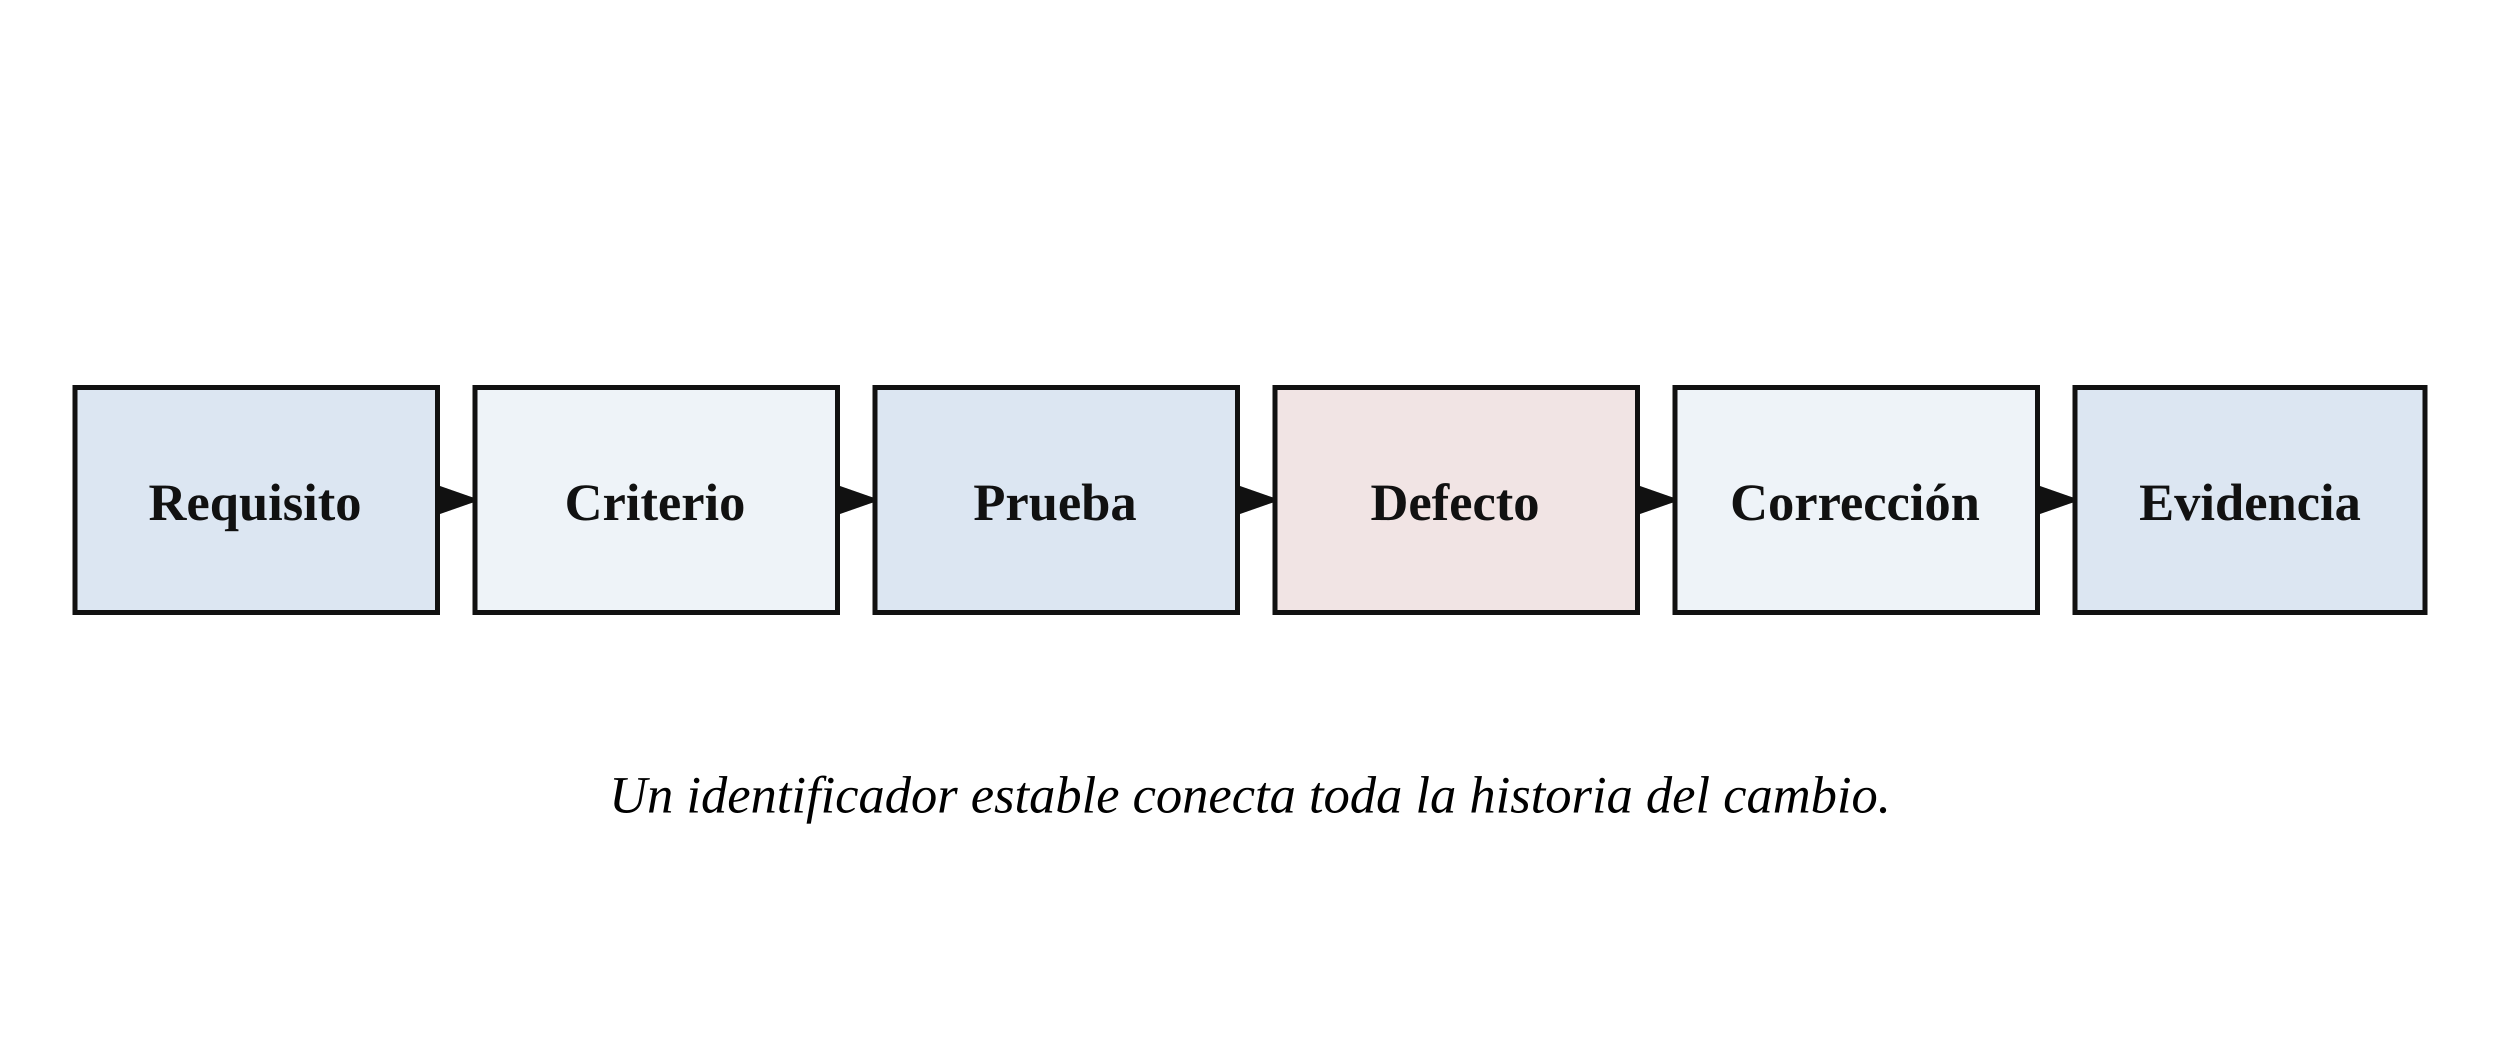
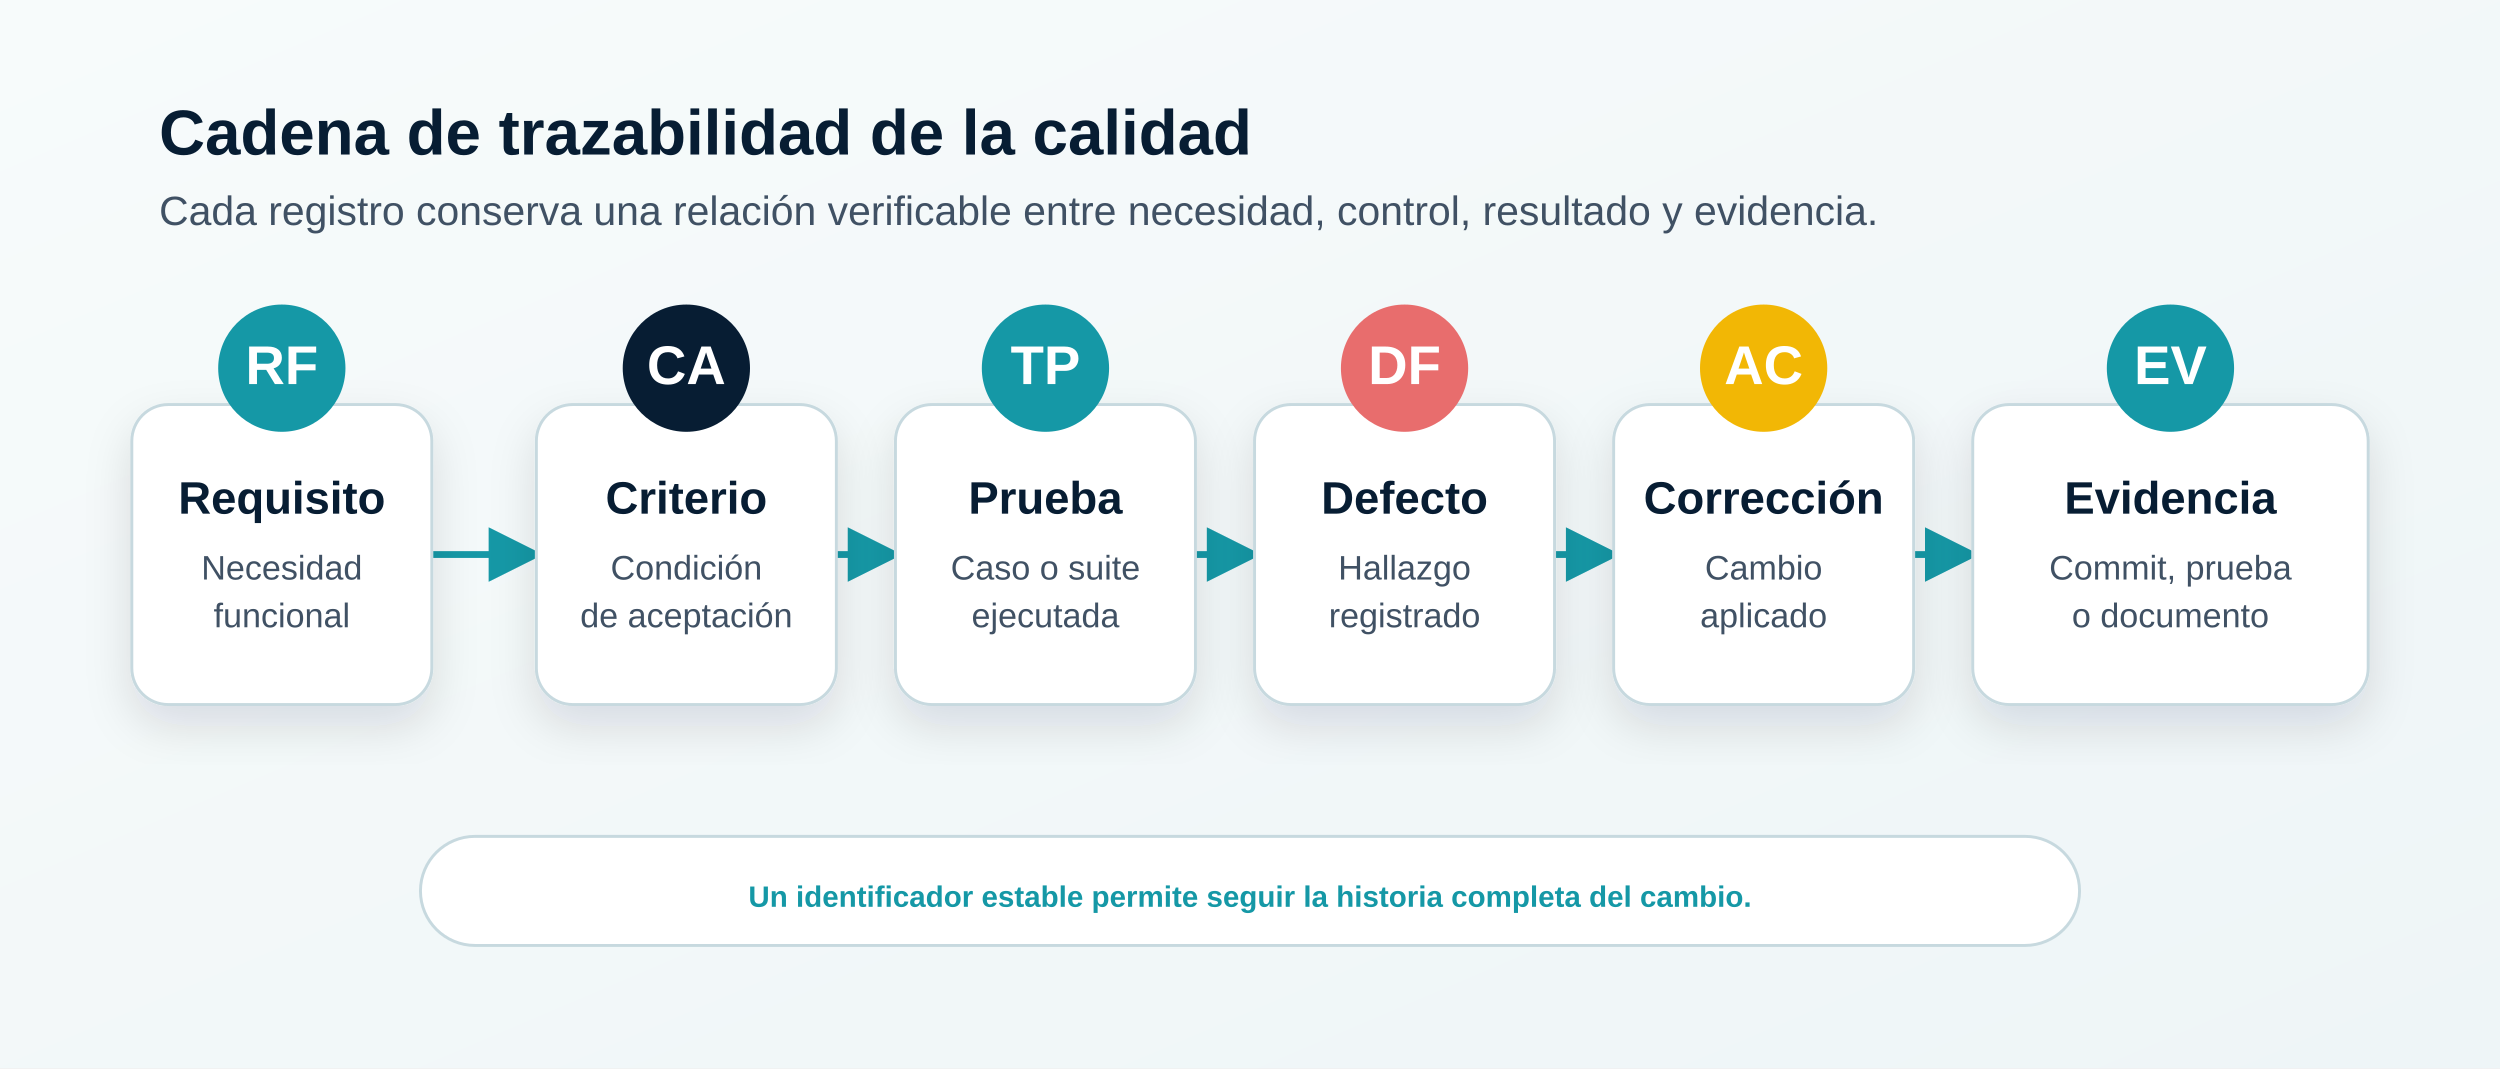
- <svg xmlns="http://www.w3.org/2000/svg" viewBox="0 0 1000 420" role="img" aria-labelledby="title desc">
+ <svg xmlns="http://www.w3.org/2000/svg" viewBox="0 0 1100 470" role="img" aria-labelledby="title desc">
  <defs>
-     <marker id="arrow" markerWidth="10" markerHeight="7" refX="9" refY="3.5" orient="auto">
-       <path d="M0,0 L10,3.5 L0,7 Z" fill="#111111" />
+     <linearGradient id="bg" x1="0" y1="0" x2="1" y2="1">
+       <stop offset="0" stop-color="#f7fbfb" />
+       <stop offset="1" stop-color="#eef5f7" />
+     </linearGradient>
+     <filter id="shadow" x="-20%" y="-20%" width="140%" height="140%">
+       <feDropShadow dx="0" dy="9" stdDeviation="10" flood-color="#071d33" flood-opacity="0.12" />
+     </filter>
+     <marker id="arrow" markerWidth="12" markerHeight="12" refX="9" refY="6" orient="auto">
+       <path d="M2 2 L10 6 L2 10 Z" fill="#1598a6" />
    </marker>
+     <style>
+       .title { font: 700 28px Arial, sans-serif; fill: #071d33; }
+       .subtitle { font: 400 18px Arial, sans-serif; fill: #405164; }
+       .label { font: 700 20px Arial, sans-serif; fill: #071d33; }
+       .desc { font: 400 15px Arial, sans-serif; fill: #405164; }
+       .tag { font: 700 13px Arial, sans-serif; fill: #1598a6; }
+       .card { fill: #ffffff; stroke: #c7d9df; stroke-width: 1.3; rx: 16; filter: url(#shadow); }
+       .line { fill: none; stroke: #1598a6; stroke-width: 3; marker-end: url(#arrow); stroke-linecap: round; }
+     </style>
  </defs>
-   <rect width="1000" height="420" fill="#ffffff" />
-   <g stroke="#111111" stroke-width="2" fill="none" marker-end="url(#arrow)">
-     <path d="M175 200 H190" />
-     <path d="M335 200 H350" />
-     <path d="M495 200 H510" />
-     <path d="M655 200 H670" />
-     <path d="M815 200 H830" />
+   <rect width="1100" height="470" fill="url(#bg)" />
+   <text x="70" y="68" class="title">Cadena de trazabilidad de la calidad</text>
+   <text x="70" y="99" class="subtitle">Cada registro conserva una relación verificable entre necesidad, control, resultado y evidencia.</text>
+   <path class="line" d="M190 244 H236" />
+   <path class="line" d="M348 244 H394" />
+   <path class="line" d="M506 244 H552" />
+   <path class="line" d="M664 244 H710" />
+   <path class="line" d="M822 244 H868" />
+   <g text-anchor="middle">
+     <rect class="card" x="58" y="178" width="132" height="132" />
+     <circle cx="124" cy="162" r="28" fill="#1598a6" />
+     <text x="124" y="169" font-family="Arial, sans-serif" font-size="24" font-weight="800" fill="#ffffff">RF</text>
+     <text x="124" y="226" class="label">Requisito</text>
+     <text x="124" y="255" class="desc">Necesidad</text>
+     <text x="124" y="276" class="desc">funcional</text>
+     <rect class="card" x="236" y="178" width="132" height="132" />
+     <circle cx="302" cy="162" r="28" fill="#071d33" />
+     <text x="302" y="169" font-family="Arial, sans-serif" font-size="24" font-weight="800" fill="#ffffff">CA</text>
+     <text x="302" y="226" class="label">Criterio</text>
+     <text x="302" y="255" class="desc">Condición</text>
+     <text x="302" y="276" class="desc">de aceptación</text>
+     <rect class="card" x="394" y="178" width="132" height="132" />
+     <circle cx="460" cy="162" r="28" fill="#1598a6" />
+     <text x="460" y="169" font-family="Arial, sans-serif" font-size="24" font-weight="800" fill="#ffffff">TP</text>
+     <text x="460" y="226" class="label">Prueba</text>
+     <text x="460" y="255" class="desc">Caso o suite</text>
+     <text x="460" y="276" class="desc">ejecutada</text>
+     <rect class="card" x="552" y="178" width="132" height="132" />
+     <circle cx="618" cy="162" r="28" fill="#e86d6d" />
+     <text x="618" y="169" font-family="Arial, sans-serif" font-size="24" font-weight="800" fill="#ffffff">DF</text>
+     <text x="618" y="226" class="label">Defecto</text>
+     <text x="618" y="255" class="desc">Hallazgo</text>
+     <text x="618" y="276" class="desc">registrado</text>
+     <rect class="card" x="710" y="178" width="132" height="132" />
+     <circle cx="776" cy="162" r="28" fill="#f2b705" />
+     <text x="776" y="169" font-family="Arial, sans-serif" font-size="24" font-weight="800" fill="#ffffff">AC</text>
+     <text x="776" y="226" class="label">Corrección</text>
+     <text x="776" y="255" class="desc">Cambio</text>
+     <text x="776" y="276" class="desc">aplicado</text>
+     <rect class="card" x="868" y="178" width="174" height="132" />
+     <circle cx="955" cy="162" r="28" fill="#1598a6" />
+     <text x="955" y="169" font-family="Arial, sans-serif" font-size="24" font-weight="800" fill="#ffffff">EV</text>
+     <text x="955" y="226" class="label">Evidencia</text>
+     <text x="955" y="255" class="desc">Commit, prueba</text>
+     <text x="955" y="276" class="desc">o documento</text>
  </g>
-   <g font-family="Georgia, 'Times New Roman', serif" text-anchor="middle" fill="#111111" font-size="21" font-weight="700">
-     <rect x="30" y="155" width="145" height="90" fill="#dce6f2" stroke="#111111" stroke-width="2" />
-     <text x="102" y="208">Requisito</text>
-     <rect x="190" y="155" width="145" height="90" fill="#eef3f8" stroke="#111111" stroke-width="2" />
-     <text x="262" y="208">Criterio</text>
-     <rect x="350" y="155" width="145" height="90" fill="#dce6f2" stroke="#111111" stroke-width="2" />
-     <text x="422" y="208">Prueba</text>
-     <rect x="510" y="155" width="145" height="90" fill="#f1e4e4" stroke="#111111" stroke-width="2" />
-     <text x="582" y="208">Defecto</text>
-     <rect x="670" y="155" width="145" height="90" fill="#eef3f8" stroke="#111111" stroke-width="2" />
-     <text x="742" y="208">Corrección</text>
-     <rect x="830" y="155" width="140" height="90" fill="#dce6f2" stroke="#111111" stroke-width="2" />
-     <text x="900" y="208">Evidencia</text>
-   </g>
-   <text x="500" y="325" text-anchor="middle" font-family="Georgia, 'Times New Roman', serif" font-size="21" font-style="italic">Un identificador estable conecta toda la historia del cambio.</text>
+   <rect x="185" y="368" width="730" height="48" rx="24" fill="#ffffff" stroke="#c7d9df" stroke-width="1.3" />
+   <text x="550" y="399" text-anchor="middle" class="tag">Un identificador estable permite seguir la historia completa del cambio.</text>
</svg>
